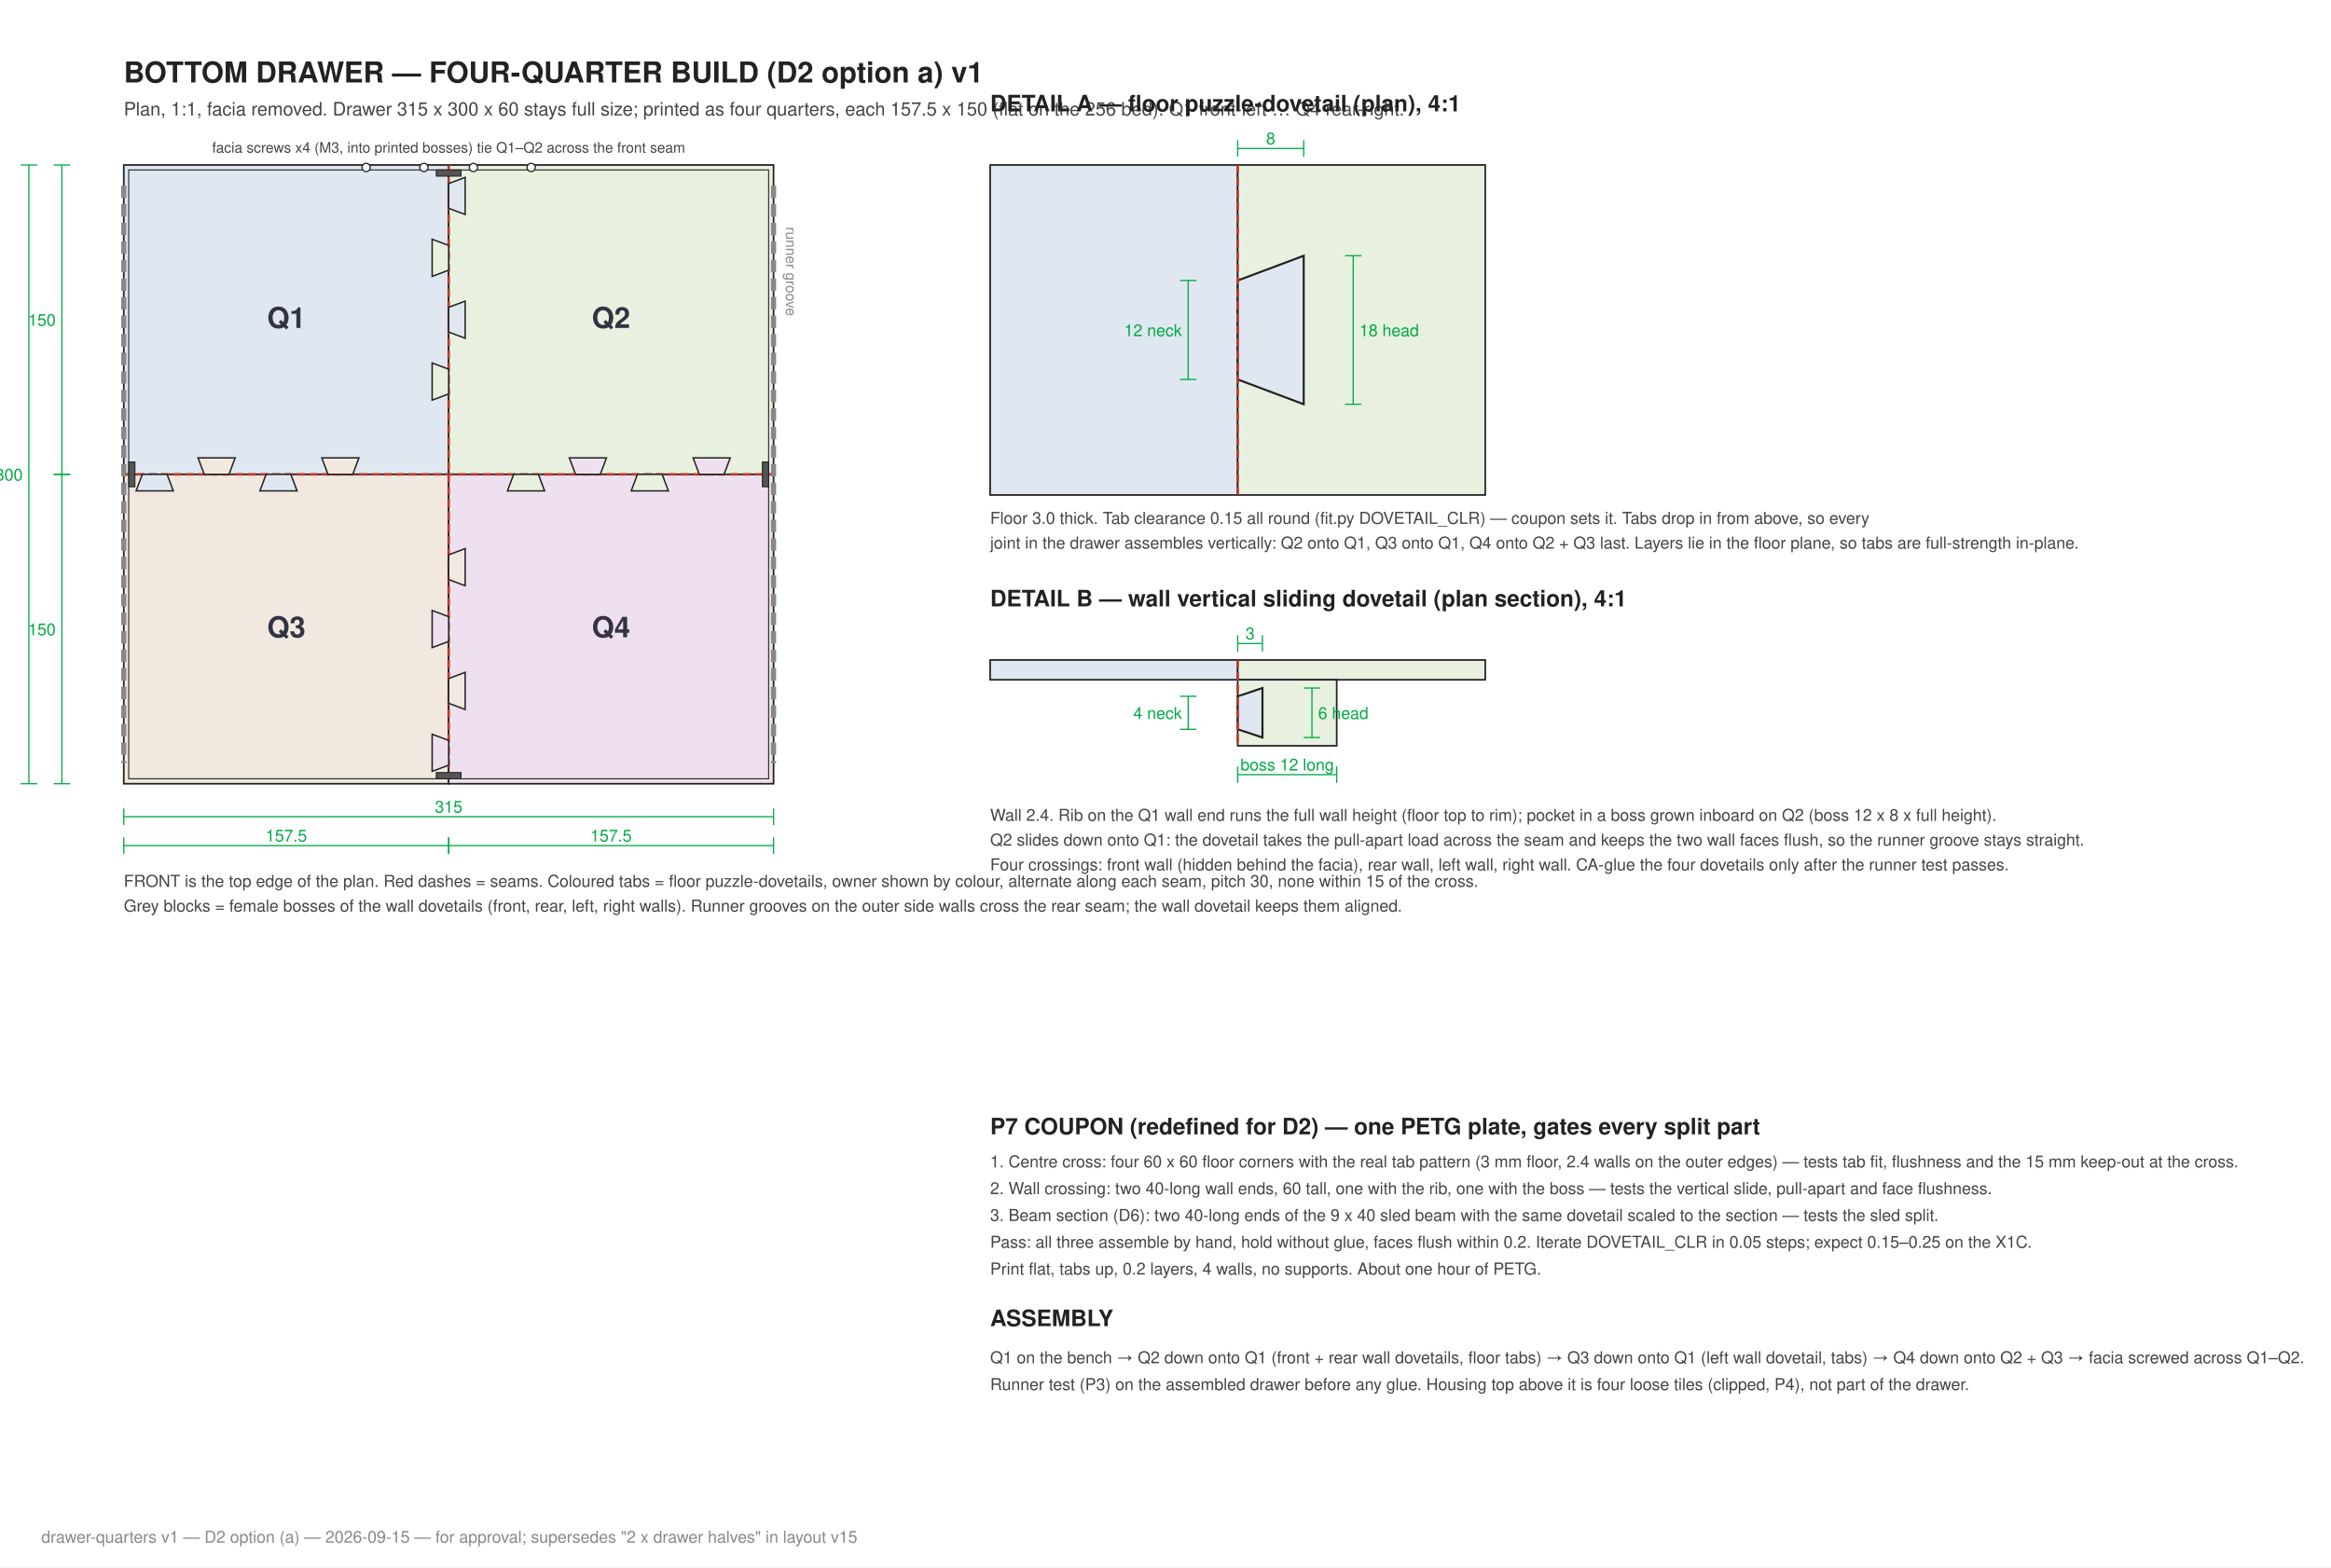
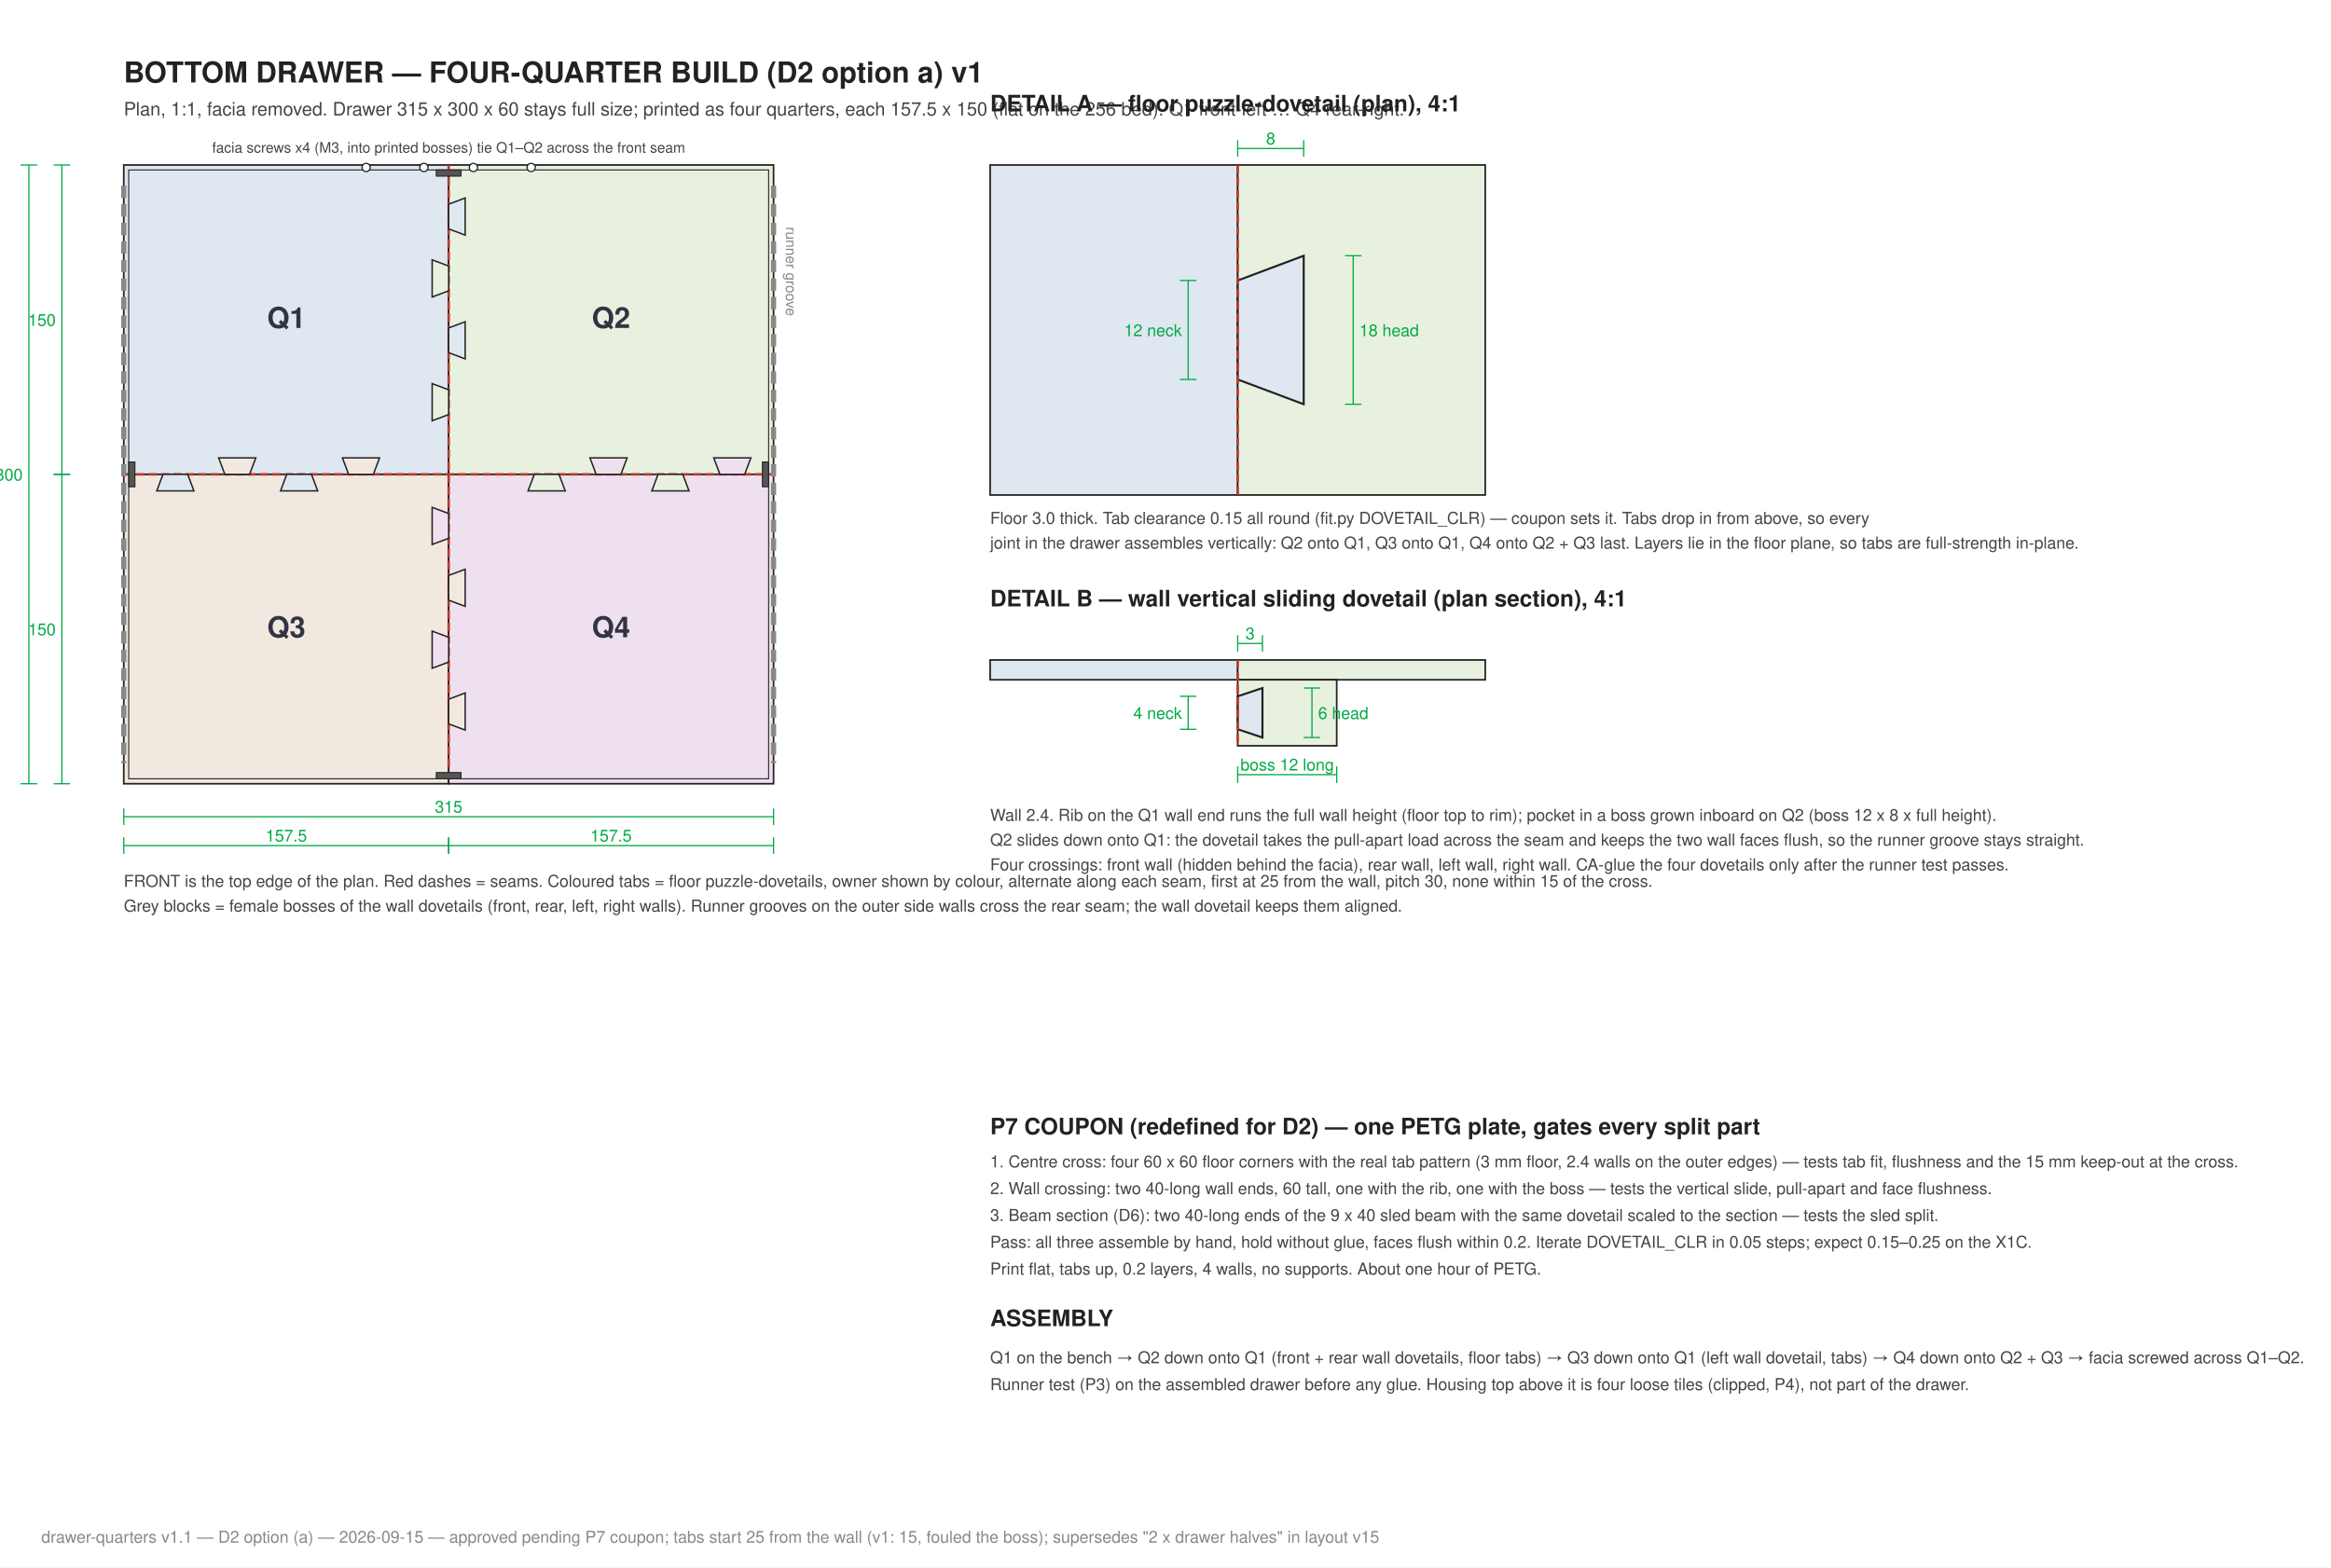
<svg xmlns="http://www.w3.org/2000/svg" viewBox="0 0 1130 760" width="1130" height="760" font-family="Helvetica, Arial, sans-serif">
  <rect width="1130" height="760" fill="#ffffff" />
  <text x="60.0" y="40.0" font-size="14" text-anchor="start" font-weight="bold" fill="#222">BOTTOM DRAWER — FOUR-QUARTER BUILD (D2 option a)  v1</text>
  <text x="60.0" y="56.0" font-size="9" text-anchor="start" font-weight="normal" fill="#444">Plan, 1:1, facia removed. Drawer 315 x 300 x 60 stays full size; printed as four quarters, each 157.5 x 150 (flat on the 256 bed). Q1 front-left … Q4 rear-right.</text>
  <rect x="60.00" y="80.00" width="157.50" height="150.00" fill="#dfe7f1" stroke="#222" stroke-width="0.8" />
  <text x="138.8" y="159.0" font-size="14" text-anchor="middle" font-weight="bold" fill="#334">Q1</text>
  <rect x="217.50" y="80.00" width="157.50" height="150.00" fill="#e8f1df" stroke="#222" stroke-width="0.8" />
  <text x="296.2" y="159.0" font-size="14" text-anchor="middle" font-weight="bold" fill="#334">Q2</text>
  <rect x="60.00" y="230.00" width="157.50" height="150.00" fill="#f1e8df" stroke="#222" stroke-width="0.8" />
  <text x="138.8" y="309.0" font-size="14" text-anchor="middle" font-weight="bold" fill="#334">Q3</text>
  <rect x="217.50" y="230.00" width="157.50" height="150.00" fill="#efe0ef" stroke="#222" stroke-width="0.8" />
  <text x="296.2" y="309.0" font-size="14" text-anchor="middle" font-weight="bold" fill="#334">Q4</text>
  <rect x="62.40" y="82.40" width="310.20" height="295.20" fill="none" stroke="#222" stroke-width="0.5" />
  <line x1="217.50" y1="80.00" x2="217.50" y2="380.00" stroke="#c0392b" stroke-width="1.2" stroke-dasharray="4 2" />
  <line x1="60.00" y1="230.00" x2="375.00" y2="230.00" stroke="#c0392b" stroke-width="1.2" stroke-dasharray="4 2" />
-   <polygon points="217.50,89.00 225.50,86.00 225.50,104.00 217.50,101.00" fill="#dfe7f1" stroke="#222" stroke-width="0.7" />
-   <polygon points="217.50,119.00 209.50,116.00 209.50,134.00 217.50,131.00" fill="#e8f1df" stroke="#222" stroke-width="0.7" />
-   <polygon points="217.50,149.00 225.50,146.00 225.50,164.00 217.50,161.00" fill="#dfe7f1" stroke="#222" stroke-width="0.7" />
-   <polygon points="217.50,179.00 209.50,176.00 209.50,194.00 217.50,191.00" fill="#e8f1df" stroke="#222" stroke-width="0.7" />
-   <polygon points="217.50,269.00 225.50,266.00 225.50,284.00 217.50,281.00" fill="#f1e8df" stroke="#222" stroke-width="0.7" />
-   <polygon points="217.50,299.00 209.50,296.00 209.50,314.00 217.50,311.00" fill="#efe0ef" stroke="#222" stroke-width="0.7" />
-   <polygon points="217.50,329.00 225.50,326.00 225.50,344.00 217.50,341.00" fill="#f1e8df" stroke="#222" stroke-width="0.7" />
-   <polygon points="217.50,359.00 209.50,356.00 209.50,374.00 217.50,371.00" fill="#efe0ef" stroke="#222" stroke-width="0.7" />
-   <polygon points="69.00,230.00 66.00,238.00 84.00,238.00 81.00,230.00" fill="#dfe7f1" stroke="#222" stroke-width="0.7" />
-   <polygon points="99.00,230.00 96.00,222.00 114.00,222.00 111.00,230.00" fill="#f1e8df" stroke="#222" stroke-width="0.7" />
-   <polygon points="129.00,230.00 126.00,238.00 144.00,238.00 141.00,230.00" fill="#dfe7f1" stroke="#222" stroke-width="0.7" />
-   <polygon points="159.00,230.00 156.00,222.00 174.00,222.00 171.00,230.00" fill="#f1e8df" stroke="#222" stroke-width="0.7" />
-   <polygon points="249.00,230.00 246.00,238.00 264.00,238.00 261.00,230.00" fill="#e8f1df" stroke="#222" stroke-width="0.7" />
-   <polygon points="279.00,230.00 276.00,222.00 294.00,222.00 291.00,230.00" fill="#efe0ef" stroke="#222" stroke-width="0.7" />
-   <polygon points="309.00,230.00 306.00,238.00 324.00,238.00 321.00,230.00" fill="#e8f1df" stroke="#222" stroke-width="0.7" />
-   <polygon points="339.00,230.00 336.00,222.00 354.00,222.00 351.00,230.00" fill="#efe0ef" stroke="#222" stroke-width="0.7" />
+   <polygon points="217.50,99.00 225.50,96.00 225.50,114.00 217.50,111.00" fill="#dfe7f1" stroke="#222" stroke-width="0.7" />
+   <polygon points="217.50,129.00 209.50,126.00 209.50,144.00 217.50,141.00" fill="#e8f1df" stroke="#222" stroke-width="0.7" />
+   <polygon points="217.50,159.00 225.50,156.00 225.50,174.00 217.50,171.00" fill="#dfe7f1" stroke="#222" stroke-width="0.7" />
+   <polygon points="217.50,189.00 209.50,186.00 209.50,204.00 217.50,201.00" fill="#e8f1df" stroke="#222" stroke-width="0.7" />
+   <polygon points="217.50,249.00 209.50,246.00 209.50,264.00 217.50,261.00" fill="#efe0ef" stroke="#222" stroke-width="0.7" />
+   <polygon points="217.50,279.00 225.50,276.00 225.50,294.00 217.50,291.00" fill="#f1e8df" stroke="#222" stroke-width="0.7" />
+   <polygon points="217.50,309.00 209.50,306.00 209.50,324.00 217.50,321.00" fill="#efe0ef" stroke="#222" stroke-width="0.7" />
+   <polygon points="217.50,339.00 225.50,336.00 225.50,354.00 217.50,351.00" fill="#f1e8df" stroke="#222" stroke-width="0.7" />
+   <polygon points="79.00,230.00 76.00,238.00 94.00,238.00 91.00,230.00" fill="#dfe7f1" stroke="#222" stroke-width="0.7" />
+   <polygon points="109.00,230.00 106.00,222.00 124.00,222.00 121.00,230.00" fill="#f1e8df" stroke="#222" stroke-width="0.7" />
+   <polygon points="139.00,230.00 136.00,238.00 154.00,238.00 151.00,230.00" fill="#dfe7f1" stroke="#222" stroke-width="0.7" />
+   <polygon points="169.00,230.00 166.00,222.00 184.00,222.00 181.00,230.00" fill="#f1e8df" stroke="#222" stroke-width="0.7" />
+   <polygon points="259.00,230.00 256.00,238.00 274.00,238.00 271.00,230.00" fill="#e8f1df" stroke="#222" stroke-width="0.7" />
+   <polygon points="289.00,230.00 286.00,222.00 304.00,222.00 301.00,230.00" fill="#efe0ef" stroke="#222" stroke-width="0.7" />
+   <polygon points="319.00,230.00 316.00,238.00 334.00,238.00 331.00,230.00" fill="#e8f1df" stroke="#222" stroke-width="0.7" />
+   <polygon points="349.00,230.00 346.00,222.00 364.00,222.00 361.00,230.00" fill="#efe0ef" stroke="#222" stroke-width="0.7" />
  <rect x="211.50" y="82.40" width="12.00" height="3.00" fill="#555" stroke="#222" stroke-width="0.5" />
  <rect x="211.50" y="374.60" width="12.00" height="3.00" fill="#555" stroke="#222" stroke-width="0.5" />
  <rect x="62.40" y="224.00" width="3.00" height="12.00" fill="#555" stroke="#222" stroke-width="0.5" />
  <rect x="369.60" y="224.00" width="3.00" height="12.00" fill="#555" stroke="#222" stroke-width="0.5" />
  <line x1="60.00" y1="90.00" x2="60.00" y2="370.00" stroke="#888" stroke-width="2.5" stroke-dasharray="6 3" />
  <line x1="375.00" y1="90.00" x2="375.00" y2="370.00" stroke="#888" stroke-width="2.5" stroke-dasharray="6 3" />
  <text x="381.0" y="110.0" font-size="7" text-anchor="start" font-weight="normal" fill="#888" transform="rotate(90 381.0 110.0)">runner groove</text>
  <circle cx="177.5" cy="81.2" r="2" fill="#fff" stroke="#222" stroke-width="0.6" />
  <circle cx="205.5" cy="81.2" r="2" fill="#fff" stroke="#222" stroke-width="0.6" />
  <circle cx="229.5" cy="81.2" r="2" fill="#fff" stroke="#222" stroke-width="0.6" />
  <circle cx="257.5" cy="81.2" r="2" fill="#fff" stroke="#222" stroke-width="0.6" />
  <text x="217.5" y="74.0" font-size="7" text-anchor="middle" font-weight="normal" fill="#444">facia screws x4 (M3, into printed bosses) tie Q1–Q2 across the front seam</text>
  <line x1="60.00" y1="392.00" x2="60.00" y2="400.00" stroke="#0a4" stroke-width="0.6" />
  <line x1="375.00" y1="392.00" x2="375.00" y2="400.00" stroke="#0a4" stroke-width="0.6" />
  <line x1="60.00" y1="396.00" x2="375.00" y2="396.00" stroke="#0a4" stroke-width="0.6" />
  <text x="217.5" y="394.0" font-size="8" text-anchor="middle" font-weight="normal" fill="#0a4">315</text>
  <line x1="60.00" y1="406.00" x2="60.00" y2="414.00" stroke="#0a4" stroke-width="0.6" />
  <line x1="217.50" y1="406.00" x2="217.50" y2="414.00" stroke="#0a4" stroke-width="0.6" />
  <line x1="60.00" y1="410.00" x2="217.50" y2="410.00" stroke="#0a4" stroke-width="0.6" />
  <text x="138.8" y="408.0" font-size="8" text-anchor="middle" font-weight="normal" fill="#0a4">157.5</text>
  <line x1="217.50" y1="406.00" x2="217.50" y2="414.00" stroke="#0a4" stroke-width="0.6" />
  <line x1="375.00" y1="406.00" x2="375.00" y2="414.00" stroke="#0a4" stroke-width="0.6" />
  <line x1="217.50" y1="410.00" x2="375.00" y2="410.00" stroke="#0a4" stroke-width="0.6" />
  <text x="296.2" y="408.0" font-size="8" text-anchor="middle" font-weight="normal" fill="#0a4">157.5</text>
  <line x1="10.00" y1="80.00" x2="18.00" y2="80.00" stroke="#0a4" stroke-width="0.6" />
  <line x1="10.00" y1="380.00" x2="18.00" y2="380.00" stroke="#0a4" stroke-width="0.6" />
  <line x1="14.00" y1="80.00" x2="14.00" y2="380.00" stroke="#0a4" stroke-width="0.6" />
  <text x="11.0" y="233.0" font-size="8" text-anchor="end" font-weight="normal" fill="#0a4">300</text>
  <line x1="26.00" y1="80.00" x2="34.00" y2="80.00" stroke="#0a4" stroke-width="0.6" />
  <line x1="26.00" y1="230.00" x2="34.00" y2="230.00" stroke="#0a4" stroke-width="0.6" />
  <line x1="30.00" y1="80.00" x2="30.00" y2="230.00" stroke="#0a4" stroke-width="0.6" />
  <text x="27.0" y="158.0" font-size="8" text-anchor="end" font-weight="normal" fill="#0a4">150</text>
  <line x1="26.00" y1="230.00" x2="34.00" y2="230.00" stroke="#0a4" stroke-width="0.6" />
  <line x1="26.00" y1="380.00" x2="34.00" y2="380.00" stroke="#0a4" stroke-width="0.6" />
  <line x1="30.00" y1="230.00" x2="30.00" y2="380.00" stroke="#0a4" stroke-width="0.6" />
  <text x="27.0" y="308.0" font-size="8" text-anchor="end" font-weight="normal" fill="#0a4">150</text>
-   <text x="60.0" y="430.0" font-size="8" text-anchor="start" font-weight="normal" fill="#444">FRONT is the top edge of the plan. Red dashes = seams. Coloured tabs = floor puzzle-dovetails, owner shown by colour, alternate along each seam, pitch 30, none within 15 of the cross.</text>
+   <text x="60.0" y="430.0" font-size="8" text-anchor="start" font-weight="normal" fill="#444">FRONT is the top edge of the plan. Red dashes = seams. Coloured tabs = floor puzzle-dovetails, owner shown by colour, alternate along each seam, first at 25 from the wall, pitch 30, none within 15 of the cross.</text>
  <text x="60.0" y="442.0" font-size="8" text-anchor="start" font-weight="normal" fill="#444">Grey blocks = female bosses of the wall dovetails (front, rear, left, right walls). Runner grooves on the outer side walls cross the rear seam; the wall dovetail keeps them aligned.</text>
  <text x="480.0" y="54.0" font-size="11" text-anchor="start" font-weight="bold" fill="#222">DETAIL A — floor puzzle-dovetail (plan), 4:1</text>
  <rect x="480.00" y="80.00" width="120.00" height="160.00" fill="#dfe7f1" stroke="#222" stroke-width="0.8" />
  <rect x="600.00" y="80.00" width="120.00" height="160.00" fill="#e8f1df" stroke="#222" stroke-width="0.8" />
  <polygon points="600.00,136.00 632.00,124.00 632.00,196.00 600.00,184.00" fill="#dfe7f1" stroke="#222" stroke-width="1.0" />
  <line x1="600.00" y1="80.00" x2="600.00" y2="240.00" stroke="#c0392b" stroke-width="1.2" stroke-dasharray="4 2" />
  <line x1="600.00" y1="68.00" x2="600.00" y2="76.00" stroke="#0a4" stroke-width="0.6" />
  <line x1="632.00" y1="68.00" x2="632.00" y2="76.00" stroke="#0a4" stroke-width="0.6" />
  <line x1="600.00" y1="72.00" x2="632.00" y2="72.00" stroke="#0a4" stroke-width="0.6" />
  <text x="616.0" y="70.0" font-size="8" text-anchor="middle" font-weight="normal" fill="#0a4">8</text>
  <line x1="652.00" y1="124.00" x2="660.00" y2="124.00" stroke="#0a4" stroke-width="0.6" />
  <line x1="652.00" y1="196.00" x2="660.00" y2="196.00" stroke="#0a4" stroke-width="0.6" />
  <line x1="656.00" y1="124.00" x2="656.00" y2="196.00" stroke="#0a4" stroke-width="0.6" />
  <text x="659.0" y="163.0" font-size="8" text-anchor="start" font-weight="normal" fill="#0a4">18 head</text>
  <line x1="572.00" y1="136.00" x2="580.00" y2="136.00" stroke="#0a4" stroke-width="0.6" />
  <line x1="572.00" y1="184.00" x2="580.00" y2="184.00" stroke="#0a4" stroke-width="0.6" />
  <line x1="576.00" y1="136.00" x2="576.00" y2="184.00" stroke="#0a4" stroke-width="0.6" />
  <text x="573.0" y="163.0" font-size="8" text-anchor="end" font-weight="normal" fill="#0a4">12 neck</text>
  <text x="480.0" y="254.0" font-size="8" text-anchor="start" font-weight="normal" fill="#444">Floor 3.0 thick. Tab clearance 0.15 all round (fit.py DOVETAIL_CLR) — coupon sets it. Tabs drop in from above, so every</text>
  <text x="480.0" y="266.0" font-size="8" text-anchor="start" font-weight="normal" fill="#444">joint in the drawer assembles vertically: Q2 onto Q1, Q3 onto Q1, Q4 onto Q2 + Q3 last. Layers lie in the floor plane, so tabs are full-strength in-plane.</text>
  <text x="480.0" y="294.0" font-size="11" text-anchor="start" font-weight="bold" fill="#222">DETAIL B — wall vertical sliding dovetail (plan section), 4:1</text>
  <rect x="480.00" y="320.00" width="120.00" height="9.60" fill="#dfe7f1" stroke="#222" stroke-width="0.8" />
  <rect x="600.00" y="320.00" width="120.00" height="9.60" fill="#e8f1df" stroke="#222" stroke-width="0.8" />
  <rect x="600.00" y="329.60" width="48.00" height="32.00" fill="#e8f1df" stroke="#222" stroke-width="0.8" />
  <polygon points="600.00,337.60 612.00,333.60 612.00,357.60 600.00,353.60" fill="#dfe7f1" stroke="#222" stroke-width="1.0" />
  <line x1="600.00" y1="320.00" x2="600.00" y2="361.60" stroke="#c0392b" stroke-width="1.2" stroke-dasharray="4 2" />
  <line x1="600.00" y1="308.00" x2="600.00" y2="316.00" stroke="#0a4" stroke-width="0.6" />
  <line x1="612.00" y1="308.00" x2="612.00" y2="316.00" stroke="#0a4" stroke-width="0.6" />
  <line x1="600.00" y1="312.00" x2="612.00" y2="312.00" stroke="#0a4" stroke-width="0.6" />
  <text x="606.0" y="310.0" font-size="8" text-anchor="middle" font-weight="normal" fill="#0a4">3</text>
  <line x1="632.00" y1="333.60" x2="640.00" y2="333.60" stroke="#0a4" stroke-width="0.6" />
  <line x1="632.00" y1="357.60" x2="640.00" y2="357.60" stroke="#0a4" stroke-width="0.6" />
  <line x1="636.00" y1="333.60" x2="636.00" y2="357.60" stroke="#0a4" stroke-width="0.6" />
  <text x="639.0" y="348.6" font-size="8" text-anchor="start" font-weight="normal" fill="#0a4">6 head</text>
  <line x1="572.00" y1="337.60" x2="580.00" y2="337.60" stroke="#0a4" stroke-width="0.6" />
  <line x1="572.00" y1="353.60" x2="580.00" y2="353.60" stroke="#0a4" stroke-width="0.6" />
  <line x1="576.00" y1="337.60" x2="576.00" y2="353.60" stroke="#0a4" stroke-width="0.6" />
  <text x="573.0" y="348.6" font-size="8" text-anchor="end" font-weight="normal" fill="#0a4">4 neck</text>
  <line x1="600.00" y1="371.60" x2="600.00" y2="379.60" stroke="#0a4" stroke-width="0.6" />
  <line x1="648.00" y1="371.60" x2="648.00" y2="379.60" stroke="#0a4" stroke-width="0.6" />
  <line x1="600.00" y1="375.60" x2="648.00" y2="375.60" stroke="#0a4" stroke-width="0.6" />
  <text x="624.0" y="373.6" font-size="8" text-anchor="middle" font-weight="normal" fill="#0a4">boss 12 long</text>
  <text x="480.0" y="398.0" font-size="8" text-anchor="start" font-weight="normal" fill="#444">Wall 2.4. Rib on the Q1 wall end runs the full wall height (floor top to rim); pocket in a boss grown inboard on Q2 (boss 12 x 8 x full height).</text>
  <text x="480.0" y="410.0" font-size="8" text-anchor="start" font-weight="normal" fill="#444">Q2 slides down onto Q1: the dovetail takes the pull-apart load across the seam and keeps the two wall faces flush, so the runner groove stays straight.</text>
  <text x="480.0" y="422.0" font-size="8" text-anchor="start" font-weight="normal" fill="#444">Four crossings: front wall (hidden behind the facia), rear wall, left wall, right wall. CA-glue the four dovetails only after the runner test passes.</text>
  <text x="480.0" y="550.0" font-size="11" text-anchor="start" font-weight="bold" fill="#222">P7 COUPON (redefined for D2) — one PETG plate, gates every split part</text>
  <text x="480.0" y="566.0" font-size="8" text-anchor="start" font-weight="normal" fill="#444">1. Centre cross: four 60 x 60 floor corners with the real tab pattern (3 mm floor, 2.4 walls on the outer edges) — tests tab fit, flushness and the 15 mm keep-out at the cross.</text>
  <text x="480.0" y="579.0" font-size="8" text-anchor="start" font-weight="normal" fill="#444">2. Wall crossing: two 40-long wall ends, 60 tall, one with the rib, one with the boss — tests the vertical slide, pull-apart and face flushness.</text>
  <text x="480.0" y="592.0" font-size="8" text-anchor="start" font-weight="normal" fill="#444">3. Beam section (D6): two 40-long ends of the 9 x 40 sled beam with the same dovetail scaled to the section — tests the sled split.</text>
  <text x="480.0" y="605.0" font-size="8" text-anchor="start" font-weight="normal" fill="#444">Pass: all three assemble by hand, hold without glue, faces flush within 0.2. Iterate DOVETAIL_CLR in 0.05 steps; expect 0.15–0.25 on the X1C.</text>
  <text x="480.0" y="618.0" font-size="8" text-anchor="start" font-weight="normal" fill="#444">Print flat, tabs up, 0.2 layers, 4 walls, no supports. About one hour of PETG.</text>
  <text x="480.0" y="643.0" font-size="11" text-anchor="start" font-weight="bold" fill="#222">ASSEMBLY</text>
  <text x="480.0" y="661.0" font-size="8" text-anchor="start" font-weight="normal" fill="#444">Q1 on the bench → Q2 down onto Q1 (front + rear wall dovetails, floor tabs) → Q3 down onto Q1 (left wall dovetail, tabs) → Q4 down onto Q2 + Q3 → facia screwed across Q1–Q2.</text>
  <text x="480.0" y="674.0" font-size="8" text-anchor="start" font-weight="normal" fill="#444">Runner test (P3) on the assembled drawer before any glue. Housing top above it is four loose tiles (clipped, P4), not part of the drawer.</text>
-   <text x="20" y="748" font-size="8" fill="#888">drawer-quarters v1 — D2 option (a) — 2026-09-15 — for approval; supersedes "2 x drawer halves" in layout v15</text>
+   <text x="20" y="748" font-size="8" fill="#888">drawer-quarters v1.1 — D2 option (a) — 2026-09-15 — approved pending P7 coupon; tabs start 25 from the wall (v1: 15, fouled the boss); supersedes "2 x drawer halves" in layout v15</text>
</svg>
